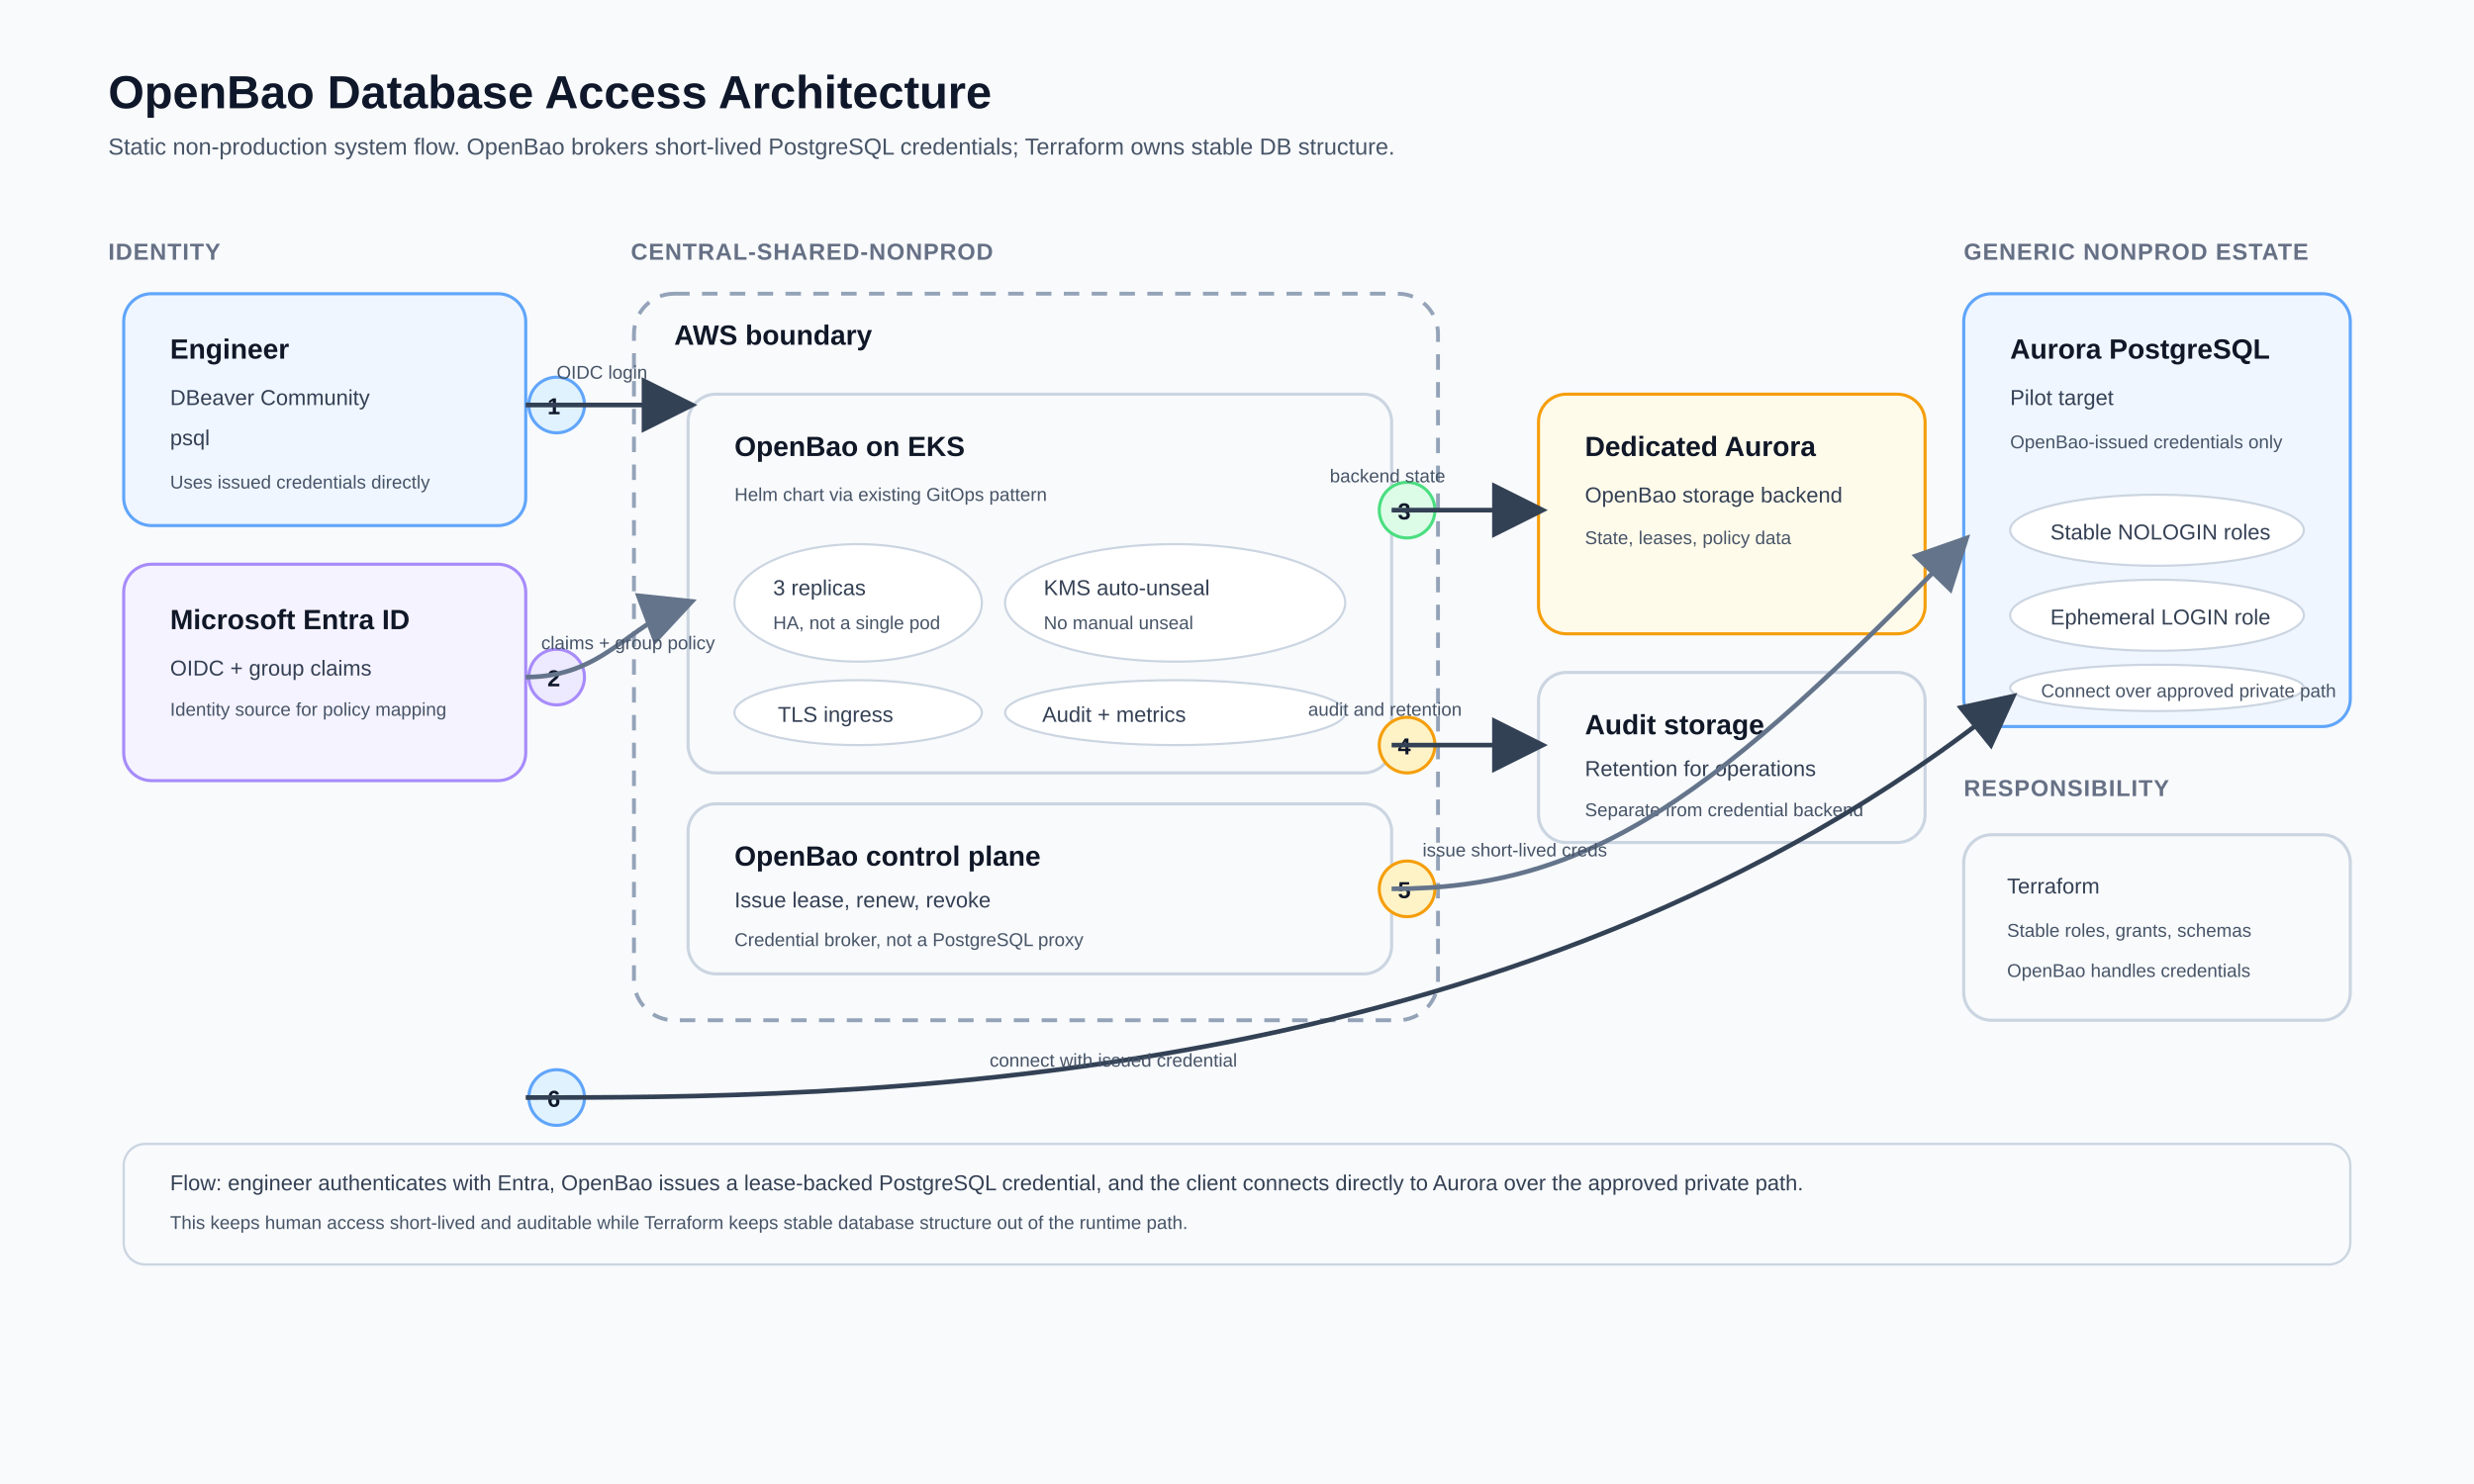
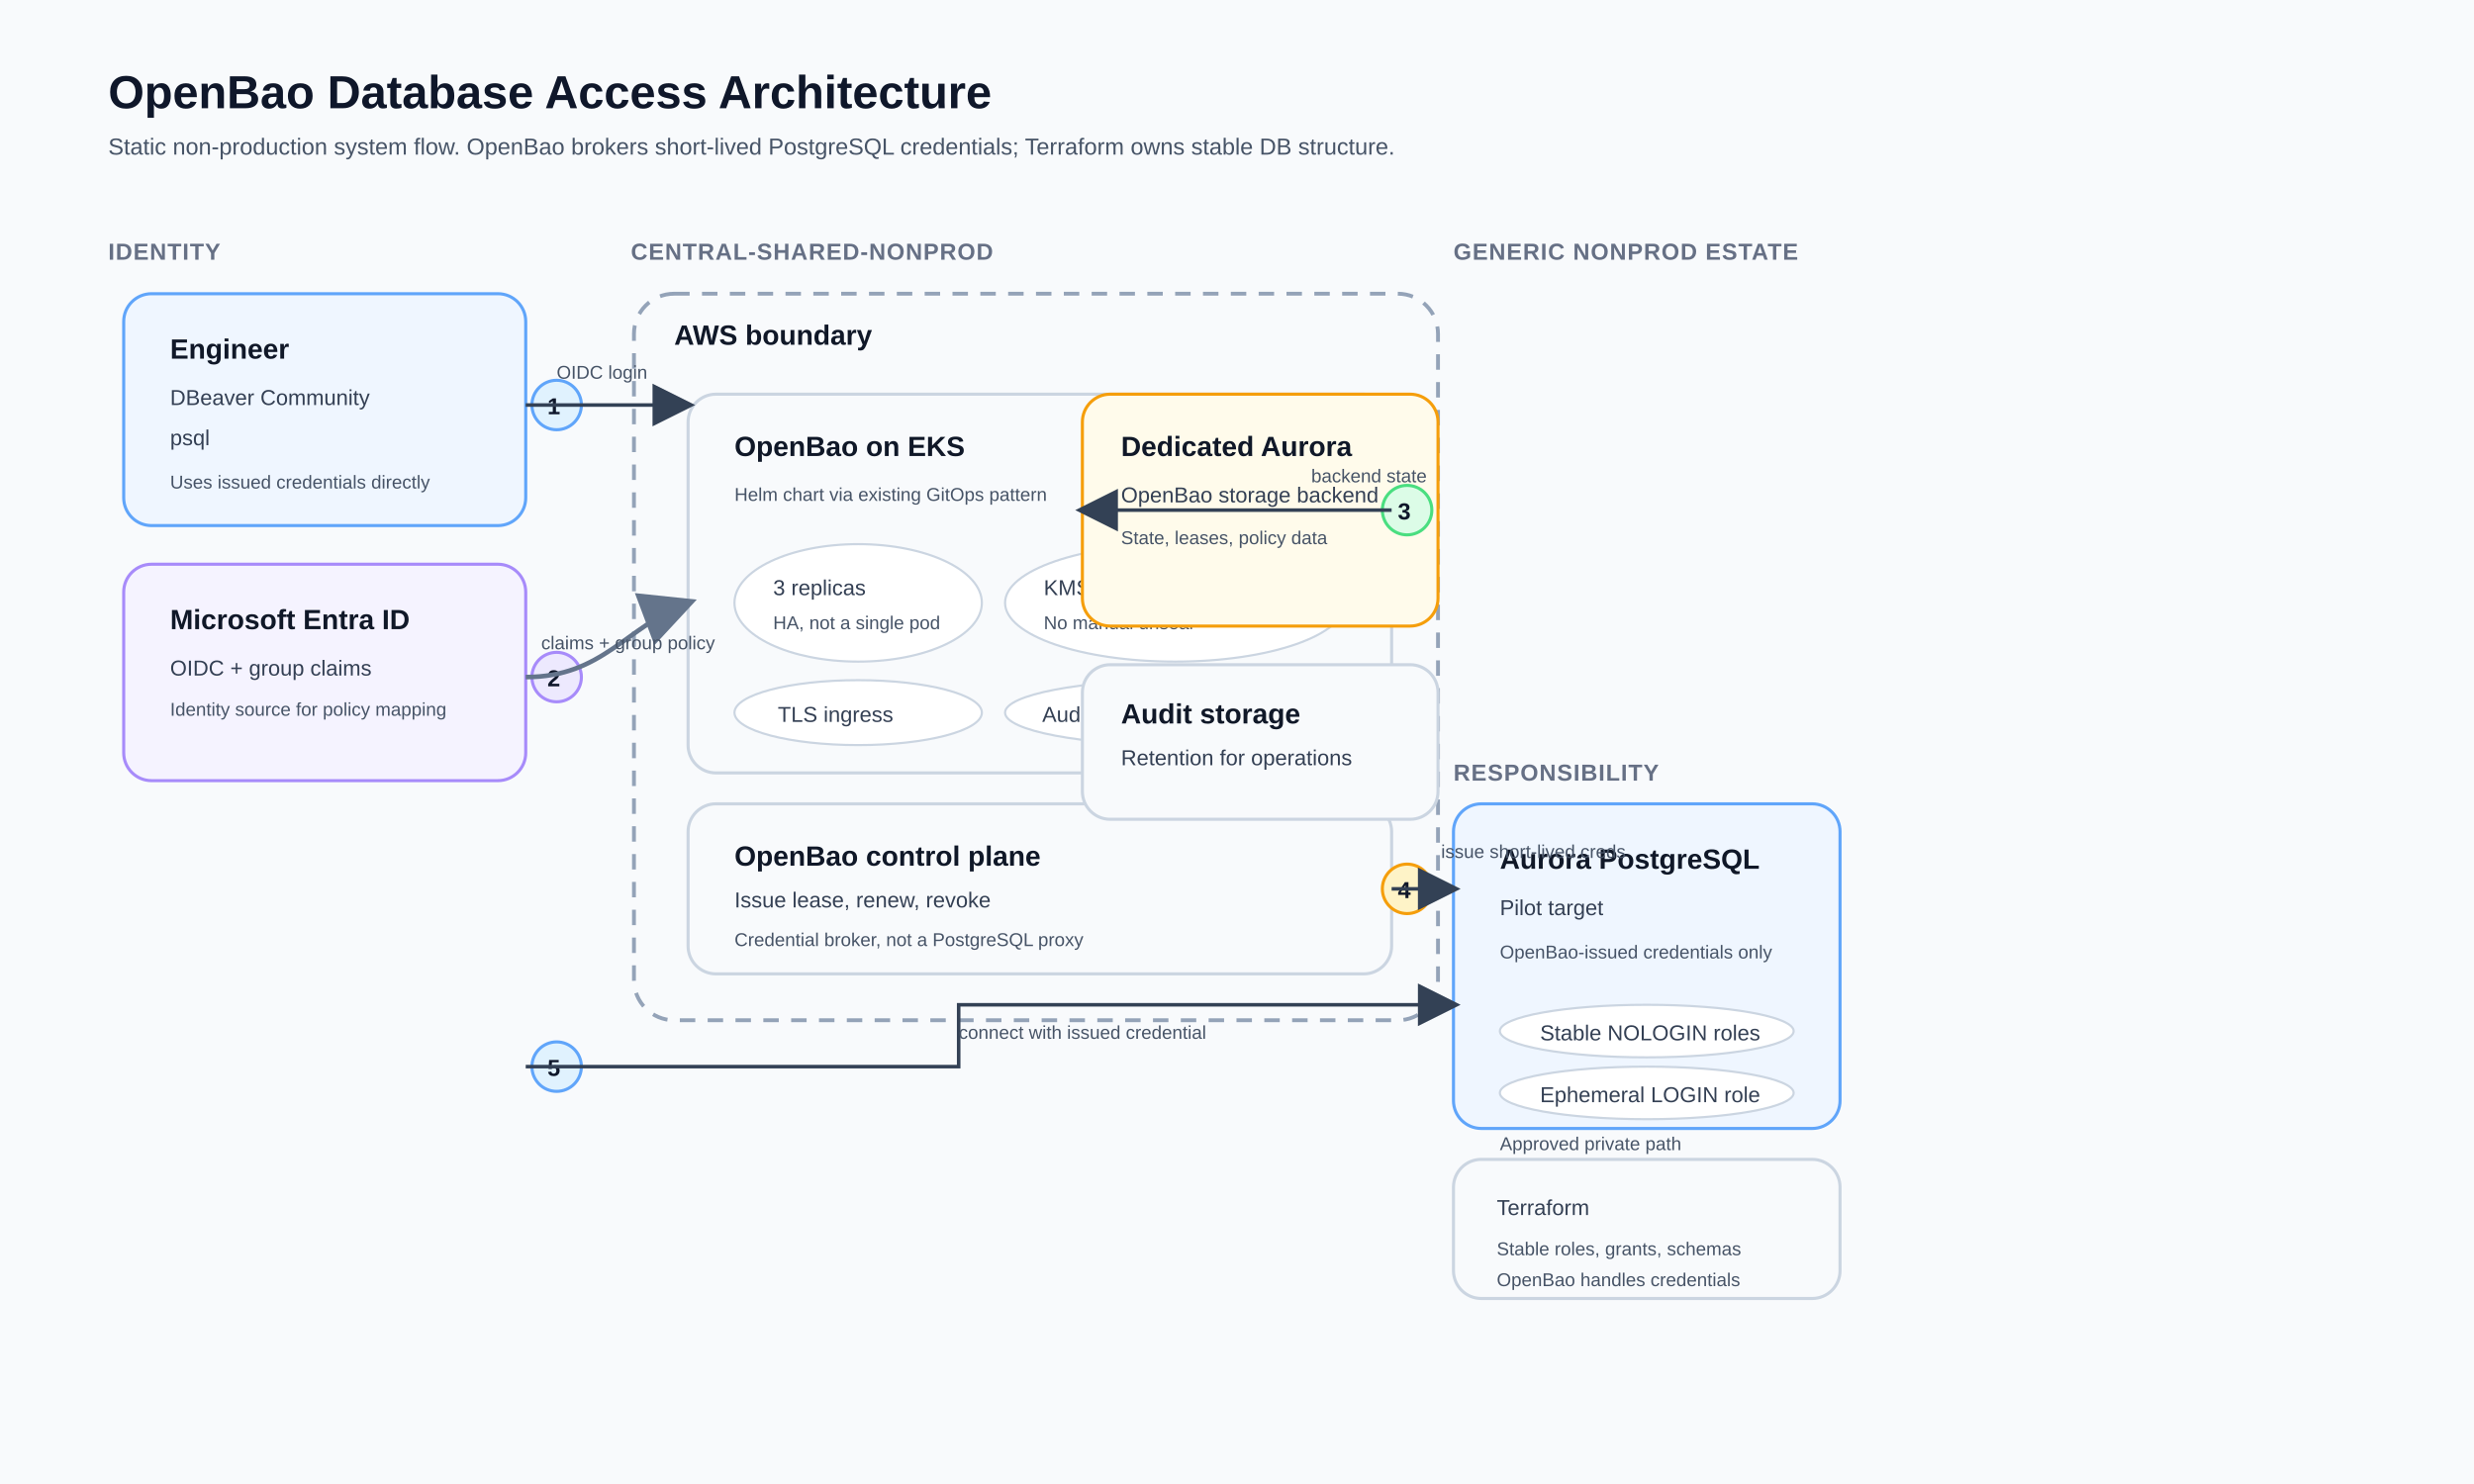
<svg xmlns="http://www.w3.org/2000/svg" width="1600" height="960" viewBox="0 0 1600 960" role="img" aria-labelledby="title desc">
  <defs>
    <marker id="arrow" markerWidth="12" markerHeight="12" refX="10" refY="6" orient="auto">
      <path d="M0,0 L12,6 L0,12 z" fill="#334155" />
    </marker>
    <marker id="arrowSoft" markerWidth="12" markerHeight="12" refX="10" refY="6" orient="auto">
      <path d="M0,0 L12,6 L0,12 z" fill="#64748b" />
    </marker>
    <style>
      .title { font: 700 30px Arial, sans-serif; fill: #0f172a; }
      .subtitle { font: 500 15px Arial, sans-serif; fill: #475467; }
      .section { font: 700 15px Arial, sans-serif; fill: #667085; letter-spacing: 0.04em; }
      .label { font: 700 18px Arial, sans-serif; fill: #101828; }
      .small { font: 500 14px Arial, sans-serif; fill: #344054; }
      .tiny { font: 500 12px Arial, sans-serif; fill: #475467; }
      .box { fill: #ffffff; stroke: #94a3b8; stroke-width: 2; rx: 18; }
      .blue { fill: #eff6ff; stroke: #60a5fa; }
      .purple { fill: #f5f3ff; stroke: #a78bfa; }
      .green { fill: #ecfdf3; stroke: #4ade80; }
      .amber { fill: #fffbeb; stroke: #f59e0b; }
      .gray { fill: #f8fafc; stroke: #cbd5e1; }
      .outer { fill: none; stroke: #94a3b8; stroke-width: 2.5; stroke-dasharray: 10 8; }
-       .line { fill: none; stroke: #334155; stroke-width: 3; marker-end: url(#arrow); }
+       .line { fill: none; stroke: #334155; stroke-width: 2.3; marker-end: url(#arrow); }
      .line2 { fill: none; stroke: #64748b; stroke-width: 3; marker-end: url(#arrowSoft); }
      .note { fill: #f8fafc; stroke: #cbd5e1; stroke-width: 1.5; rx: 14; }
      .pill { fill: #ffffff; stroke: #cbd5e1; stroke-width: 1.4; rx: 999; }
      .num { font: 700 15px Arial, sans-serif; fill: #0f172a; }
    </style>
  </defs>
  <rect x="0" y="0" width="1600" height="960" fill="#f8fafc" />
  <text x="70" y="70" class="title">OpenBao Database Access Architecture</text>
  <text x="70" y="100" class="subtitle">Static non-production system flow. OpenBao brokers short-lived PostgreSQL credentials; Terraform owns stable DB structure.</text>
  <text x="70" y="168" class="section">IDENTITY</text>
  <rect x="80" y="190" width="260" height="150" class="box blue" />
  <text x="110" y="232" class="label">Engineer</text>
  <text x="110" y="262" class="small">DBeaver Community</text>
  <text x="110" y="288" class="small">psql</text>
  <text x="110" y="316" class="tiny">Uses issued credentials directly</text>
  <rect x="80" y="365" width="260" height="140" class="box purple" />
  <text x="110" y="407" class="label">Microsoft Entra ID</text>
  <text x="110" y="437" class="small">OIDC + group claims</text>
  <text x="110" y="463" class="tiny">Identity source for policy mapping</text>
  <text x="408" y="168" class="section">CENTRAL-SHARED-NONPROD</text>
  <rect x="410" y="190" width="520" height="470" class="outer" rx="26" />
  <text x="436" y="223" class="label">AWS boundary</text>
  <rect x="445" y="255" width="455" height="245" class="box gray" />
  <text x="475" y="295" class="label">OpenBao on EKS</text>
  <text x="475" y="324" class="tiny">Helm chart via existing GitOps pattern</text>
  <rect x="475" y="352" width="160" height="76" class="pill" rx="18" />
  <text x="500" y="385" class="small">3 replicas</text>
  <text x="500" y="407" class="tiny">HA, not a single pod</text>
  <rect x="650" y="352" width="220" height="76" class="pill" rx="18" />
  <text x="675" y="385" class="small">KMS auto-unseal</text>
  <text x="675" y="407" class="tiny">No manual unseal</text>
  <rect x="475" y="440" width="160" height="42" class="pill" rx="18" />
  <text x="503" y="467" class="small">TLS ingress</text>
  <rect x="650" y="440" width="220" height="42" class="pill" rx="18" />
  <text x="674" y="467" class="small">Audit + metrics</text>
  <rect x="445" y="520" width="455" height="110" class="box gray" />
  <text x="475" y="560" class="label">OpenBao control plane</text>
  <text x="475" y="587" class="small">Issue lease, renew, revoke</text>
  <text x="475" y="612" class="tiny">Credential broker, not a PostgreSQL proxy</text>
-   <rect x="995" y="255" width="250" height="155" class="box amber" />
-   <text x="1025" y="295" class="label">Dedicated Aurora</text>
-   <text x="1025" y="325" class="small">OpenBao storage backend</text>
-   <text x="1025" y="352" class="tiny">State, leases, policy data</text>
-   <rect x="995" y="435" width="250" height="110" class="box gray" />
-   <text x="1025" y="475" class="label">Audit storage</text>
-   <text x="1025" y="502" class="small">Retention for operations</text>
-   <text x="1025" y="528" class="tiny">Separate from credential backend</text>
-   <text x="1270" y="168" class="section">GENERIC NONPROD ESTATE</text>
-   <rect x="1270" y="190" width="250" height="280" class="box blue" />
-   <text x="1300" y="232" class="label">Aurora PostgreSQL</text>
-   <text x="1300" y="262" class="small">Pilot target</text>
-   <text x="1300" y="290" class="tiny">OpenBao-issued credentials only</text>
-   <rect x="1300" y="320" width="190" height="46" class="pill" rx="23" />
-   <text x="1326" y="349" class="small">Stable NOLOGIN roles</text>
-   <rect x="1300" y="375" width="190" height="46" class="pill" rx="23" />
-   <text x="1326" y="404" class="small">Ephemeral LOGIN role</text>
-   <rect x="1300" y="430" width="190" height="30" class="pill" rx="15" />
-   <text x="1320" y="451" class="tiny">Connect over approved private path</text>
-   <text x="1270" y="515" class="section">RESPONSIBILITY</text>
-   <rect x="1270" y="540" width="250" height="120" class="box gray" />
-   <text x="1298" y="578" class="small">Terraform</text>
-   <text x="1298" y="606" class="tiny">Stable roles, grants, schemas</text>
-   <text x="1298" y="632" class="tiny">OpenBao handles credentials</text>
-   <circle cx="360" cy="262" r="18" fill="#e0f2fe" stroke="#60a5fa" stroke-width="2" />
+   <rect x="700" y="255" width="230" height="150" class="box amber" />
+   <text x="725" y="295" class="label">Dedicated Aurora</text>
+   <text x="725" y="325" class="small">OpenBao storage backend</text>
+   <text x="725" y="352" class="tiny">State, leases, policy data</text>
+   <rect x="700" y="430" width="230" height="100" class="box gray" />
+   <text x="725" y="468" class="label">Audit storage</text>
+   <text x="725" y="495" class="small">Retention for operations</text>
+   <text x="940" y="168" class="section">GENERIC NONPROD ESTATE</text>
+   <rect x="940" y="520" width="250" height="210" class="box blue" />
+   <text x="970" y="562" class="label">Aurora PostgreSQL</text>
+   <text x="970" y="592" class="small">Pilot target</text>
+   <text x="970" y="620" class="tiny">OpenBao-issued credentials only</text>
+   <rect x="970" y="650" width="190" height="34" class="pill" rx="17" />
+   <text x="996" y="673" class="small">Stable NOLOGIN roles</text>
+   <rect x="970" y="690" width="190" height="34" class="pill" rx="17" />
+   <text x="996" y="713" class="small">Ephemeral LOGIN role</text>
+   <text x="970" y="744" class="tiny">Approved private path</text>
+   <text x="940" y="505" class="section">RESPONSIBILITY</text>
+   <rect x="940" y="750" width="250" height="90" class="box gray" />
+   <text x="968" y="786" class="small">Terraform</text>
+   <text x="968" y="812" class="tiny">Stable roles, grants, schemas</text>
+   <text x="968" y="832" class="tiny">OpenBao handles credentials</text>
+   <circle cx="360" cy="262" r="16" fill="#e0f2fe" stroke="#60a5fa" stroke-width="2" />
  <text x="354" y="268" class="num">1</text>
  <path d="M340 262 C380 262, 390 262, 445 262" class="line" />
  <text x="360" y="245" class="tiny">OIDC login</text>
-   <circle cx="360" cy="438" r="18" fill="#ede9fe" stroke="#a78bfa" stroke-width="2" />
+   <circle cx="360" cy="438" r="16" fill="#ede9fe" stroke="#a78bfa" stroke-width="2" />
  <text x="354" y="444" class="num">2</text>
  <path d="M340 438 C390 438, 405 405, 445 390" class="line2" />
  <text x="350" y="420" class="tiny">claims + group policy</text>
-   <circle cx="910" cy="330" r="18" fill="#dcfce7" stroke="#4ade80" stroke-width="2" />
+   <circle cx="910" cy="330" r="16" fill="#dcfce7" stroke="#4ade80" stroke-width="2" />
  <text x="904" y="336" class="num">3</text>
-   <path d="M900 330 C930 330, 945 330, 995 330" class="line" />
-   <text x="860" y="312" class="tiny">backend state</text>
-   <circle cx="910" cy="482" r="18" fill="#fef3c7" stroke="#f59e0b" stroke-width="2" />
-   <text x="904" y="488" class="num">4</text>
-   <path d="M900 482 C930 482, 945 482, 995 482" class="line" />
-   <text x="846" y="463" class="tiny">audit and retention</text>
-   <circle cx="910" cy="575" r="18" fill="#fef3c7" stroke="#f59e0b" stroke-width="2" />
-   <text x="904" y="581" class="num">5</text>
-   <path d="M900 575 C1030 575, 1110 515, 1270 350" class="line2" />
-   <text x="920" y="554" class="tiny">issue short-lived creds</text>
-   <circle cx="360" cy="710" r="18" fill="#e0f2fe" stroke="#60a5fa" stroke-width="2" />
-   <text x="354" y="716" class="num">6</text>
-   <path d="M340 710 C540 710, 980 710, 1300 452" class="line" />
-   <text x="640" y="690" class="tiny">connect with issued credential</text>
-   <rect x="80" y="740" width="1440" height="78" class="note" />
-   <text x="110" y="770" class="small">Flow: engineer authenticates with Entra, OpenBao issues a lease-backed PostgreSQL credential, and the client connects directly to Aurora over the approved private path.</text>
-   <text x="110" y="795" class="tiny">This keeps human access short-lived and auditable while Terraform keeps stable database structure out of the runtime path.</text>
+   <path d="M900 330 H700" class="line" />
+   <text x="848" y="312" class="tiny">backend state</text>
+   <circle cx="910" cy="575" r="16" fill="#fef3c7" stroke="#f59e0b" stroke-width="2" />
+   <text x="904" y="581" class="num">4</text>
+   <path d="M900 575 H940" class="line" />
+   <text x="932" y="555" class="tiny">issue short-lived creds</text>
+   <circle cx="360" cy="690" r="16" fill="#e0f2fe" stroke="#60a5fa" stroke-width="2" />
+   <text x="354" y="696" class="num">5</text>
+   <path d="M340 690 H620 V650 H940" class="line" />
+   <text x="620" y="672" class="tiny">connect with issued credential</text>
</svg>
